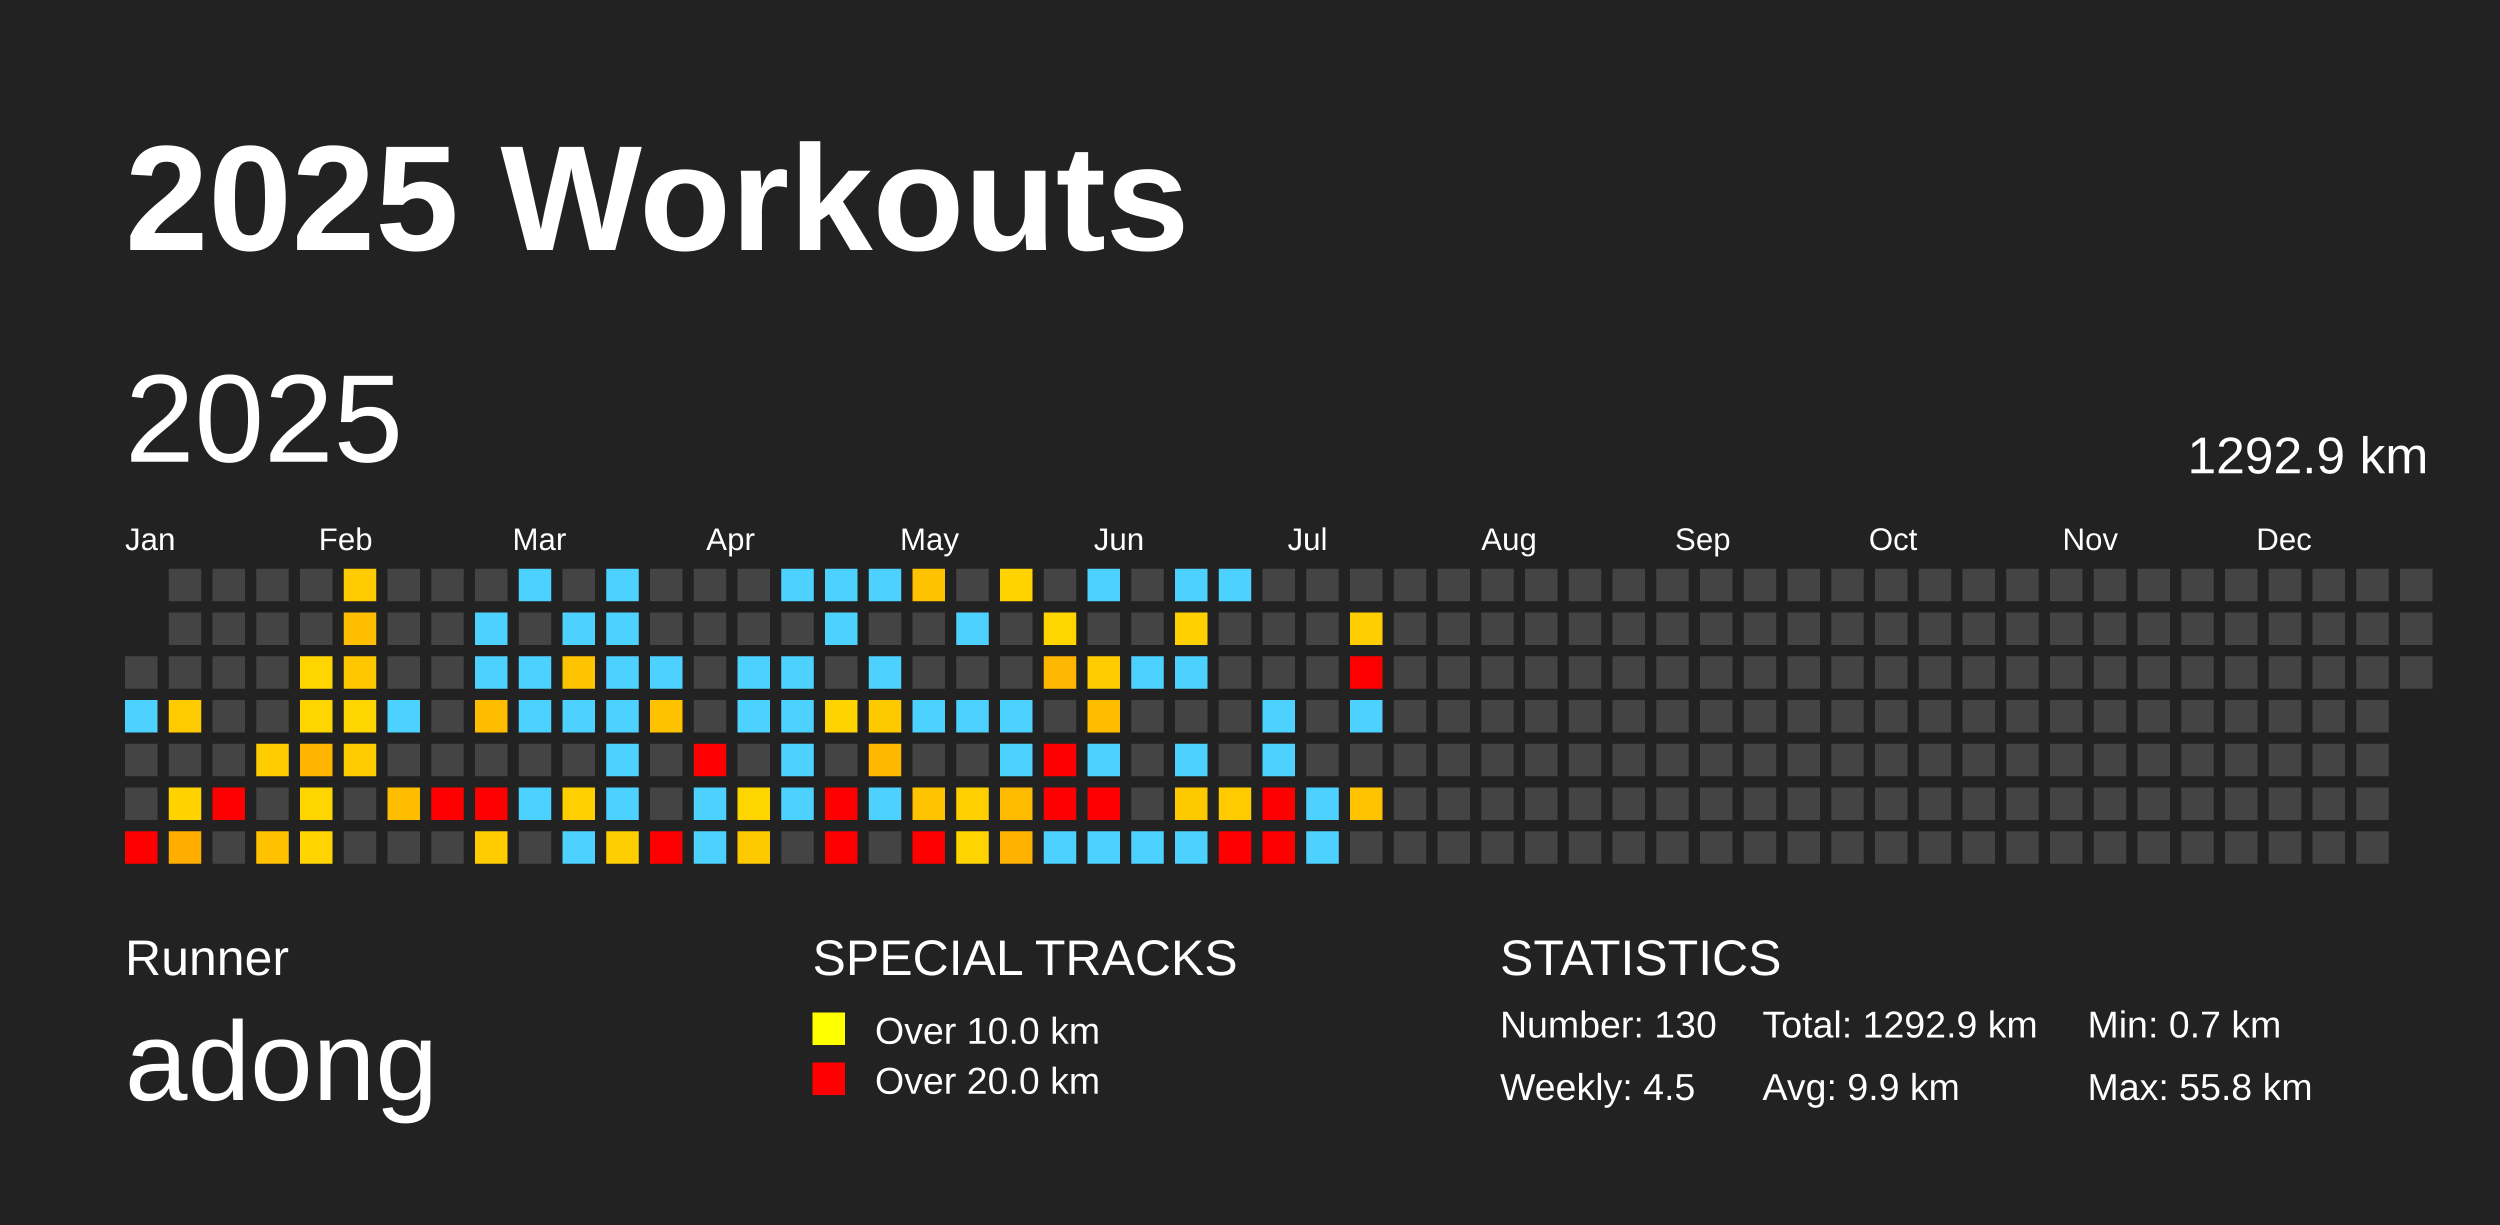
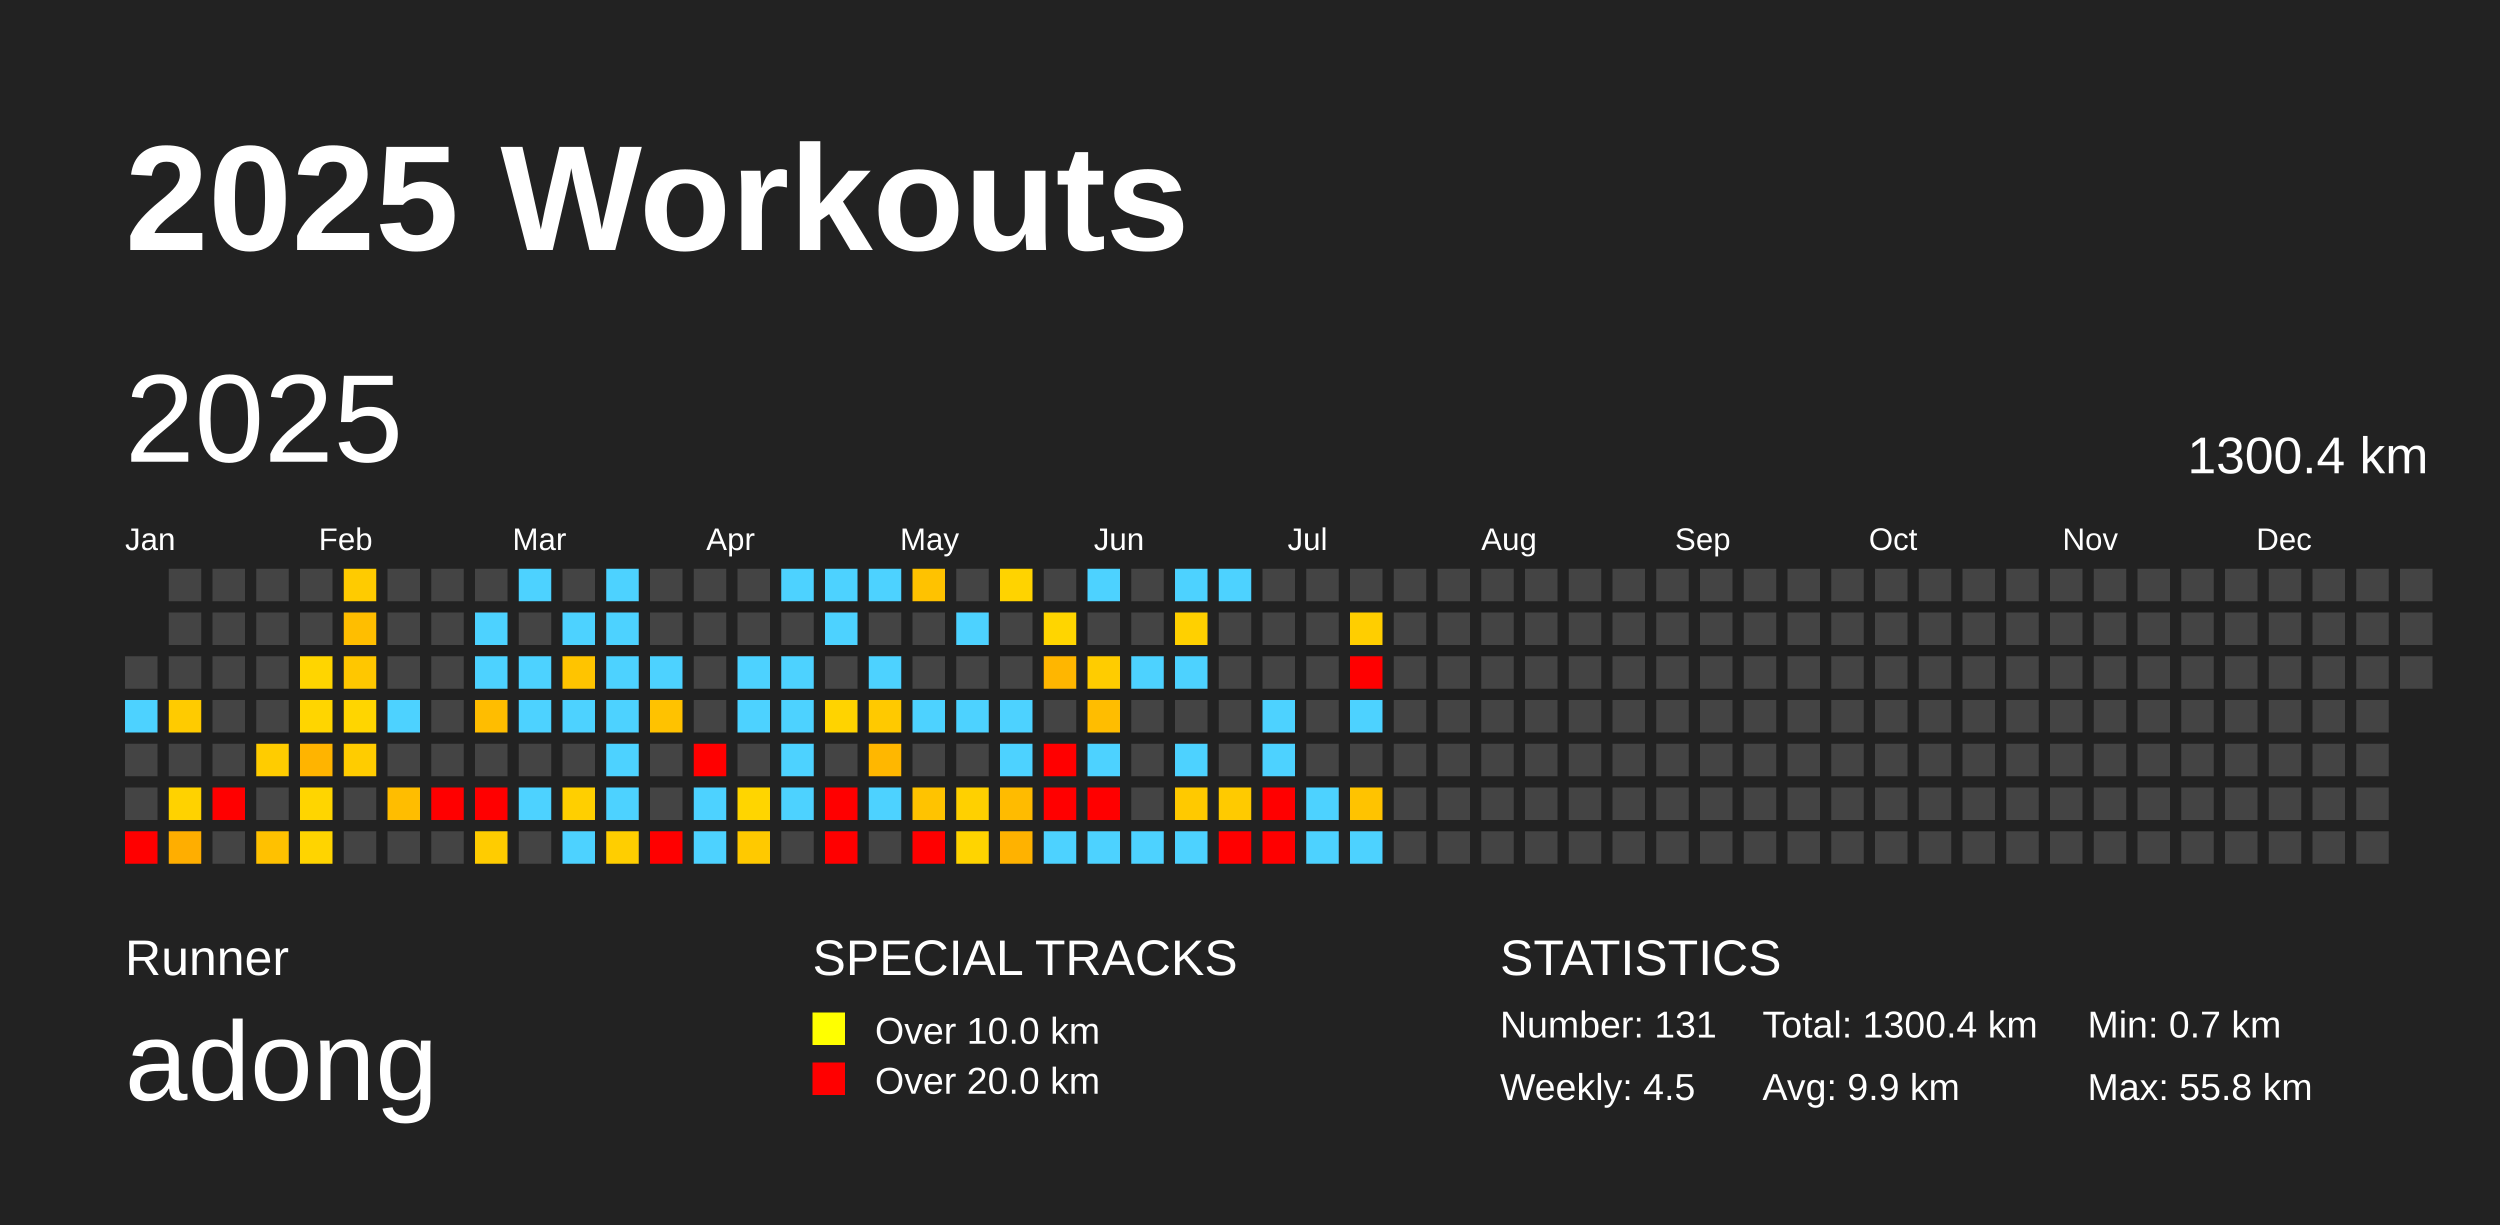
<svg xmlns="http://www.w3.org/2000/svg" baseProfile="full" height="98mm" version="1.1" viewBox="0,0,200,98" width="200mm">
  <defs />
  <rect fill="#222222" height="98" width="200" x="0" y="0" />
  <text fill="#FFFFFF" style="font-size:12px; font-family:Arial; font-weight:bold;" x="10" y="20">2025 Workouts</text>
  <text fill="#FFFFFF" style="font-size:4px; font-family:Arial" x="10" y="78">Runner</text>
  <text fill="#FFFFFF" style="font-size:9px; font-family:Arial" x="10" y="88">adong</text>
  <text fill="#FFFFFF" style="font-size:4px; font-family:Arial" x="65" y="78">SPECIAL TRACKS</text>
  <rect fill="yellow" height="2.6" width="2.6" x="65" y="81" />
  <text fill="#FFFFFF" style="font-size:3px; font-family:Arial" x="70" y="83.5">Over 10.0 km</text>
  <rect fill="red" height="2.6" width="2.6" x="65" y="85" />
  <text fill="#FFFFFF" style="font-size:3px; font-family:Arial" x="70" y="87.5">Over 20.0 km</text>
  <text fill="#FFFFFF" style="font-size:4px; font-family:Arial" x="120" y="78">STATISTICS</text>
-   <text fill="#FFFFFF" style="font-size:3px; font-family:Arial" x="120" y="83">Number: 130</text>
+   <text fill="#FFFFFF" style="font-size:3px; font-family:Arial" x="120" y="83">Number: 131</text>
  <text fill="#FFFFFF" style="font-size:3px; font-family:Arial" x="120" y="88">Weekly: 4.5</text>
-   <text fill="#FFFFFF" style="font-size:3px; font-family:Arial" x="141" y="83">Total: 1292.9 km</text>
+   <text fill="#FFFFFF" style="font-size:3px; font-family:Arial" x="141" y="83">Total: 1300.4 km</text>
  <text fill="#FFFFFF" style="font-size:3px; font-family:Arial" x="141" y="88">Avg: 9.9 km</text>
  <text fill="#FFFFFF" style="font-size:3px; font-family:Arial" x="167" y="83">Min: 0.7 km</text>
  <text fill="#FFFFFF" style="font-size:3px; font-family:Arial" x="167" y="88">Max: 55.8 km</text>
  <text dominant-baseline="hanging" fill="#FFFFFF" style="font-size:10.0px; font-family:Arial;" x="10" y="30">2025</text>
-   <text dominant-baseline="hanging" fill="#FFFFFF" style="font-size:4.125px; font-family:Arial;" x="175" y="35">1292.9 km</text>
+   <text dominant-baseline="hanging" fill="#FFFFFF" style="font-size:4.125px; font-family:Arial;" x="175" y="35">1300.4 km</text>
  <text fill="#FFFFFF" style="font-size:2.5px; font-family:Arial" x="10.0" y="44">Jan</text>
  <text fill="#FFFFFF" style="font-size:2.5px; font-family:Arial" x="25.5" y="44">Feb</text>
  <text fill="#FFFFFF" style="font-size:2.5px; font-family:Arial" x="41.0" y="44">Mar</text>
  <text fill="#FFFFFF" style="font-size:2.5px; font-family:Arial" x="56.5" y="44">Apr</text>
  <text fill="#FFFFFF" style="font-size:2.5px; font-family:Arial" x="72.0" y="44">May</text>
  <text fill="#FFFFFF" style="font-size:2.5px; font-family:Arial" x="87.5" y="44">Jun</text>
  <text fill="#FFFFFF" style="font-size:2.5px; font-family:Arial" x="103.0" y="44">Jul</text>
  <text fill="#FFFFFF" style="font-size:2.5px; font-family:Arial" x="118.5" y="44">Aug</text>
  <text fill="#FFFFFF" style="font-size:2.5px; font-family:Arial" x="134.0" y="44">Sep</text>
  <text fill="#FFFFFF" style="font-size:2.5px; font-family:Arial" x="149.5" y="44">Oct</text>
  <text fill="#FFFFFF" style="font-size:2.5px; font-family:Arial" x="165.0" y="44">Nov</text>
  <text fill="#FFFFFF" style="font-size:2.5px; font-family:Arial" x="180.5" y="44">Dec</text>
  <rect fill="#444444" height="2.6" width="2.6" x="10.0" y="52.5" />
  <rect fill="#4dd2ff" height="2.6" width="2.6" x="10.0" y="56.0" />
  <rect fill="#444444" height="2.6" width="2.6" x="10.0" y="59.5" />
  <rect fill="#444444" height="2.6" width="2.6" x="10.0" y="63.0" />
  <rect fill="red" height="2.6" width="2.6" x="10.0" y="66.5" />
  <rect fill="#444444" height="2.6" width="2.6" x="13.5" y="45.5" />
  <rect fill="#444444" height="2.6" width="2.6" x="13.5" y="49.0" />
  <rect fill="#444444" height="2.6" width="2.6" x="13.5" y="52.5" />
  <rect fill="#ffcb00" height="2.6" width="2.6" x="13.5" y="56.0" />
  <rect fill="#444444" height="2.6" width="2.6" x="13.5" y="59.5" />
  <rect fill="#ffd200" height="2.6" width="2.6" x="13.5" y="63.0" />
  <rect fill="#ffae00" height="2.6" width="2.6" x="13.5" y="66.5" />
  <rect fill="#444444" height="2.6" width="2.6" x="17.0" y="45.5" />
  <rect fill="#444444" height="2.6" width="2.6" x="17.0" y="49.0" />
  <rect fill="#444444" height="2.6" width="2.6" x="17.0" y="52.5" />
  <rect fill="#444444" height="2.6" width="2.6" x="17.0" y="56.0" />
  <rect fill="#444444" height="2.6" width="2.6" x="17.0" y="59.5" />
  <rect fill="red" height="2.6" width="2.6" x="17.0" y="63.0" />
  <rect fill="#444444" height="2.6" width="2.6" x="17.0" y="66.5" />
  <rect fill="#444444" height="2.6" width="2.6" x="20.5" y="45.5" />
  <rect fill="#444444" height="2.6" width="2.6" x="20.5" y="49.0" />
  <rect fill="#444444" height="2.6" width="2.6" x="20.5" y="52.5" />
  <rect fill="#444444" height="2.6" width="2.6" x="20.5" y="56.0" />
  <rect fill="#ffcc00" height="2.6" width="2.6" x="20.5" y="59.5" />
  <rect fill="#444444" height="2.6" width="2.6" x="20.5" y="63.0" />
  <rect fill="#ffc100" height="2.6" width="2.6" x="20.5" y="66.5" />
  <rect fill="#444444" height="2.6" width="2.6" x="24.0" y="45.5" />
  <rect fill="#444444" height="2.6" width="2.6" x="24.0" y="49.0" />
  <rect fill="#ffd500" height="2.6" width="2.6" x="24.0" y="52.5" />
  <rect fill="#ffd500" height="2.6" width="2.6" x="24.0" y="56.0" />
  <rect fill="#ffb400" height="2.6" width="2.6" x="24.0" y="59.5" />
  <rect fill="#ffd500" height="2.6" width="2.6" x="24.0" y="63.0" />
  <rect fill="#ffd400" height="2.6" width="2.6" x="24.0" y="66.5" />
  <rect fill="#ffcb00" height="2.6" width="2.6" x="27.5" y="45.5" />
  <rect fill="#ffbe00" height="2.6" width="2.6" x="27.5" y="49.0" />
  <rect fill="#ffc700" height="2.6" width="2.6" x="27.5" y="52.5" />
  <rect fill="#ffd500" height="2.6" width="2.6" x="27.5" y="56.0" />
  <rect fill="#ffcc00" height="2.6" width="2.6" x="27.5" y="59.5" />
  <rect fill="#444444" height="2.6" width="2.6" x="27.5" y="63.0" />
  <rect fill="#444444" height="2.6" width="2.6" x="27.5" y="66.5" />
  <rect fill="#444444" height="2.6" width="2.6" x="31.0" y="45.5" />
  <rect fill="#444444" height="2.6" width="2.6" x="31.0" y="49.0" />
  <rect fill="#444444" height="2.6" width="2.6" x="31.0" y="52.5" />
  <rect fill="#4dd2ff" height="2.6" width="2.6" x="31.0" y="56.0" />
  <rect fill="#444444" height="2.6" width="2.6" x="31.0" y="59.5" />
  <rect fill="#ffbd00" height="2.6" width="2.6" x="31.0" y="63.0" />
  <rect fill="#444444" height="2.6" width="2.6" x="31.0" y="66.5" />
  <rect fill="#444444" height="2.6" width="2.6" x="34.5" y="45.5" />
  <rect fill="#444444" height="2.6" width="2.6" x="34.5" y="49.0" />
  <rect fill="#444444" height="2.6" width="2.6" x="34.5" y="52.5" />
  <rect fill="#444444" height="2.6" width="2.6" x="34.5" y="56.0" />
  <rect fill="#444444" height="2.6" width="2.6" x="34.5" y="59.5" />
  <rect fill="red" height="2.6" width="2.6" x="34.5" y="63.0" />
  <rect fill="#444444" height="2.6" width="2.6" x="34.5" y="66.5" />
  <rect fill="#444444" height="2.6" width="2.6" x="38.0" y="45.5" />
  <rect fill="#4dd2ff" height="2.6" width="2.6" x="38.0" y="49.0" />
  <rect fill="#4dd2ff" height="2.6" width="2.6" x="38.0" y="52.5" />
  <rect fill="#ffbd00" height="2.6" width="2.6" x="38.0" y="56.0" />
  <rect fill="#444444" height="2.6" width="2.6" x="38.0" y="59.5" />
  <rect fill="red" height="2.6" width="2.6" x="38.0" y="63.0" />
  <rect fill="#ffcc00" height="2.6" width="2.6" x="38.0" y="66.5" />
  <rect fill="#4dd2ff" height="2.6" width="2.6" x="41.5" y="45.5" />
  <rect fill="#444444" height="2.6" width="2.6" x="41.5" y="49.0" />
  <rect fill="#4dd2ff" height="2.6" width="2.6" x="41.5" y="52.5" />
  <rect fill="#4dd2ff" height="2.6" width="2.6" x="41.5" y="56.0" />
  <rect fill="#444444" height="2.6" width="2.6" x="41.5" y="59.5" />
  <rect fill="#4dd2ff" height="2.6" width="2.6" x="41.5" y="63.0" />
  <rect fill="#444444" height="2.6" width="2.6" x="41.5" y="66.5" />
  <rect fill="#444444" height="2.6" width="2.6" x="45.0" y="45.5" />
  <rect fill="#4dd2ff" height="2.6" width="2.6" x="45.0" y="49.0" />
  <rect fill="#ffc400" height="2.6" width="2.6" x="45.0" y="52.5" />
  <rect fill="#4dd2ff" height="2.6" width="2.6" x="45.0" y="56.0" />
  <rect fill="#444444" height="2.6" width="2.6" x="45.0" y="59.5" />
  <rect fill="#ffcf00" height="2.6" width="2.6" x="45.0" y="63.0" />
  <rect fill="#4dd2ff" height="2.6" width="2.6" x="45.0" y="66.5" />
  <rect fill="#4dd2ff" height="2.6" width="2.6" x="48.5" y="45.5" />
  <rect fill="#4dd2ff" height="2.6" width="2.6" x="48.5" y="49.0" />
  <rect fill="#4dd2ff" height="2.6" width="2.6" x="48.5" y="52.5" />
  <rect fill="#4dd2ff" height="2.6" width="2.6" x="48.5" y="56.0" />
  <rect fill="#4dd2ff" height="2.6" width="2.6" x="48.5" y="59.5" />
  <rect fill="#4dd2ff" height="2.6" width="2.6" x="48.5" y="63.0" />
  <rect fill="#ffce00" height="2.6" width="2.6" x="48.5" y="66.5" />
  <rect fill="#444444" height="2.6" width="2.6" x="52.0" y="45.5" />
  <rect fill="#444444" height="2.6" width="2.6" x="52.0" y="49.0" />
  <rect fill="#4dd2ff" height="2.6" width="2.6" x="52.0" y="52.5" />
  <rect fill="#ffc200" height="2.6" width="2.6" x="52.0" y="56.0" />
  <rect fill="#444444" height="2.6" width="2.6" x="52.0" y="59.5" />
  <rect fill="#444444" height="2.6" width="2.6" x="52.0" y="63.0" />
  <rect fill="red" height="2.6" width="2.6" x="52.0" y="66.5" />
  <rect fill="#444444" height="2.6" width="2.6" x="55.5" y="45.5" />
  <rect fill="#444444" height="2.6" width="2.6" x="55.5" y="49.0" />
  <rect fill="#444444" height="2.6" width="2.6" x="55.5" y="52.5" />
  <rect fill="#444444" height="2.6" width="2.6" x="55.5" y="56.0" />
  <rect fill="red" height="2.6" width="2.6" x="55.5" y="59.5" />
  <rect fill="#4dd2ff" height="2.6" width="2.6" x="55.5" y="63.0" />
  <rect fill="#4dd2ff" height="2.6" width="2.6" x="55.5" y="66.5" />
  <rect fill="#444444" height="2.6" width="2.6" x="59.0" y="45.5" />
  <rect fill="#444444" height="2.6" width="2.6" x="59.0" y="49.0" />
  <rect fill="#4dd2ff" height="2.6" width="2.6" x="59.0" y="52.5" />
  <rect fill="#4dd2ff" height="2.6" width="2.6" x="59.0" y="56.0" />
  <rect fill="#444444" height="2.6" width="2.6" x="59.0" y="59.5" />
  <rect fill="#ffd500" height="2.6" width="2.6" x="59.0" y="63.0" />
  <rect fill="#ffc900" height="2.6" width="2.6" x="59.0" y="66.5" />
  <rect fill="#4dd2ff" height="2.6" width="2.6" x="62.5" y="45.5" />
  <rect fill="#444444" height="2.6" width="2.6" x="62.5" y="49.0" />
  <rect fill="#4dd2ff" height="2.6" width="2.6" x="62.5" y="52.5" />
  <rect fill="#4dd2ff" height="2.6" width="2.6" x="62.5" y="56.0" />
  <rect fill="#4dd2ff" height="2.6" width="2.6" x="62.5" y="59.5" />
  <rect fill="#4dd2ff" height="2.6" width="2.6" x="62.5" y="63.0" />
  <rect fill="#444444" height="2.6" width="2.6" x="62.5" y="66.5" />
  <rect fill="#4dd2ff" height="2.6" width="2.6" x="66.0" y="45.5" />
  <rect fill="#4dd2ff" height="2.6" width="2.6" x="66.0" y="49.0" />
  <rect fill="#444444" height="2.6" width="2.6" x="66.0" y="52.5" />
  <rect fill="#ffd300" height="2.6" width="2.6" x="66.0" y="56.0" />
  <rect fill="#444444" height="2.6" width="2.6" x="66.0" y="59.5" />
  <rect fill="red" height="2.6" width="2.6" x="66.0" y="63.0" />
  <rect fill="red" height="2.6" width="2.6" x="66.0" y="66.5" />
  <rect fill="#4dd2ff" height="2.6" width="2.6" x="69.5" y="45.5" />
  <rect fill="#444444" height="2.6" width="2.6" x="69.5" y="49.0" />
  <rect fill="#4dd2ff" height="2.6" width="2.6" x="69.5" y="52.5" />
  <rect fill="#ffc900" height="2.6" width="2.6" x="69.5" y="56.0" />
  <rect fill="#ffb700" height="2.6" width="2.6" x="69.5" y="59.5" />
  <rect fill="#4dd2ff" height="2.6" width="2.6" x="69.5" y="63.0" />
  <rect fill="#444444" height="2.6" width="2.6" x="69.5" y="66.5" />
  <rect fill="#ffc200" height="2.6" width="2.6" x="73.0" y="45.5" />
  <rect fill="#444444" height="2.6" width="2.6" x="73.0" y="49.0" />
  <rect fill="#444444" height="2.6" width="2.6" x="73.0" y="52.5" />
  <rect fill="#4dd2ff" height="2.6" width="2.6" x="73.0" y="56.0" />
  <rect fill="#444444" height="2.6" width="2.6" x="73.0" y="59.5" />
  <rect fill="#ffc300" height="2.6" width="2.6" x="73.0" y="63.0" />
  <rect fill="red" height="2.6" width="2.6" x="73.0" y="66.5" />
  <rect fill="#444444" height="2.6" width="2.6" x="76.5" y="45.5" />
  <rect fill="#4dd2ff" height="2.6" width="2.6" x="76.5" y="49.0" />
  <rect fill="#444444" height="2.6" width="2.6" x="76.5" y="52.5" />
  <rect fill="#4dd2ff" height="2.6" width="2.6" x="76.5" y="56.0" />
  <rect fill="#444444" height="2.6" width="2.6" x="76.5" y="59.5" />
  <rect fill="#ffd000" height="2.6" width="2.6" x="76.5" y="63.0" />
  <rect fill="#ffd400" height="2.6" width="2.6" x="76.5" y="66.5" />
  <rect fill="#ffd300" height="2.6" width="2.6" x="80.0" y="45.5" />
  <rect fill="#444444" height="2.6" width="2.6" x="80.0" y="49.0" />
  <rect fill="#444444" height="2.6" width="2.6" x="80.0" y="52.5" />
  <rect fill="#4dd2ff" height="2.6" width="2.6" x="80.0" y="56.0" />
  <rect fill="#4dd2ff" height="2.6" width="2.6" x="80.0" y="59.5" />
  <rect fill="#ffbb00" height="2.6" width="2.6" x="80.0" y="63.0" />
  <rect fill="#ffb200" height="2.6" width="2.6" x="80.0" y="66.5" />
  <rect fill="#444444" height="2.6" width="2.6" x="83.5" y="45.5" />
  <rect fill="#ffd500" height="2.6" width="2.6" x="83.5" y="49.0" />
  <rect fill="#ffb600" height="2.6" width="2.6" x="83.5" y="52.5" />
  <rect fill="#444444" height="2.6" width="2.6" x="83.5" y="56.0" />
  <rect fill="red" height="2.6" width="2.6" x="83.5" y="59.5" />
  <rect fill="red" height="2.6" width="2.6" x="83.5" y="63.0" />
  <rect fill="#4dd2ff" height="2.6" width="2.6" x="83.5" y="66.5" />
  <rect fill="#4dd2ff" height="2.6" width="2.6" x="87.0" y="45.5" />
  <rect fill="#444444" height="2.6" width="2.6" x="87.0" y="49.0" />
  <rect fill="#ffcc00" height="2.6" width="2.6" x="87.0" y="52.5" />
  <rect fill="#ffbd00" height="2.6" width="2.6" x="87.0" y="56.0" />
  <rect fill="#4dd2ff" height="2.6" width="2.6" x="87.0" y="59.5" />
  <rect fill="red" height="2.6" width="2.6" x="87.0" y="63.0" />
  <rect fill="#4dd2ff" height="2.6" width="2.6" x="87.0" y="66.5" />
  <rect fill="#444444" height="2.6" width="2.6" x="90.5" y="45.5" />
  <rect fill="#444444" height="2.6" width="2.6" x="90.5" y="49.0" />
  <rect fill="#4dd2ff" height="2.6" width="2.6" x="90.5" y="52.5" />
  <rect fill="#444444" height="2.6" width="2.6" x="90.5" y="56.0" />
  <rect fill="#444444" height="2.6" width="2.6" x="90.5" y="59.5" />
  <rect fill="#444444" height="2.6" width="2.6" x="90.5" y="63.0" />
  <rect fill="#4dd2ff" height="2.6" width="2.6" x="90.5" y="66.5" />
  <rect fill="#4dd2ff" height="2.6" width="2.6" x="94.0" y="45.5" />
  <rect fill="#ffd000" height="2.6" width="2.6" x="94.0" y="49.0" />
  <rect fill="#4dd2ff" height="2.6" width="2.6" x="94.0" y="52.5" />
  <rect fill="#444444" height="2.6" width="2.6" x="94.0" y="56.0" />
  <rect fill="#4dd2ff" height="2.6" width="2.6" x="94.0" y="59.5" />
  <rect fill="#ffc900" height="2.6" width="2.6" x="94.0" y="63.0" />
  <rect fill="#4dd2ff" height="2.6" width="2.6" x="94.0" y="66.5" />
  <rect fill="#4dd2ff" height="2.6" width="2.6" x="97.5" y="45.5" />
  <rect fill="#444444" height="2.6" width="2.6" x="97.5" y="49.0" />
  <rect fill="#444444" height="2.6" width="2.6" x="97.5" y="52.5" />
  <rect fill="#444444" height="2.6" width="2.6" x="97.5" y="56.0" />
  <rect fill="#444444" height="2.6" width="2.6" x="97.5" y="59.5" />
  <rect fill="#ffca00" height="2.6" width="2.6" x="97.5" y="63.0" />
  <rect fill="red" height="2.6" width="2.6" x="97.5" y="66.5" />
  <rect fill="#444444" height="2.6" width="2.6" x="101.0" y="45.5" />
  <rect fill="#444444" height="2.6" width="2.6" x="101.0" y="49.0" />
  <rect fill="#444444" height="2.6" width="2.6" x="101.0" y="52.5" />
  <rect fill="#4dd2ff" height="2.6" width="2.6" x="101.0" y="56.0" />
  <rect fill="#4dd2ff" height="2.6" width="2.6" x="101.0" y="59.5" />
  <rect fill="red" height="2.6" width="2.6" x="101.0" y="63.0" />
  <rect fill="red" height="2.6" width="2.6" x="101.0" y="66.5" />
  <rect fill="#444444" height="2.6" width="2.6" x="104.5" y="45.5" />
  <rect fill="#444444" height="2.6" width="2.6" x="104.5" y="49.0" />
  <rect fill="#444444" height="2.6" width="2.6" x="104.5" y="52.5" />
  <rect fill="#444444" height="2.6" width="2.6" x="104.5" y="56.0" />
  <rect fill="#444444" height="2.6" width="2.6" x="104.5" y="59.5" />
  <rect fill="#4dd2ff" height="2.6" width="2.6" x="104.5" y="63.0" />
  <rect fill="#4dd2ff" height="2.6" width="2.6" x="104.5" y="66.5" />
  <rect fill="#444444" height="2.6" width="2.6" x="108.0" y="45.5" />
  <rect fill="#ffce00" height="2.6" width="2.6" x="108.0" y="49.0" />
  <rect fill="red" height="2.6" width="2.6" x="108.0" y="52.5" />
  <rect fill="#4dd2ff" height="2.6" width="2.6" x="108.0" y="56.0" />
  <rect fill="#444444" height="2.6" width="2.6" x="108.0" y="59.5" />
  <rect fill="#ffc300" height="2.6" width="2.6" x="108.0" y="63.0" />
-   <rect fill="#444444" height="2.6" width="2.6" x="108.0" y="66.5" />
+   <rect fill="#4dd2ff" height="2.6" width="2.6" x="108.0" y="66.5" />
  <rect fill="#444444" height="2.6" width="2.6" x="111.5" y="45.5" />
  <rect fill="#444444" height="2.6" width="2.6" x="111.5" y="49.0" />
  <rect fill="#444444" height="2.6" width="2.6" x="111.5" y="52.5" />
  <rect fill="#444444" height="2.6" width="2.6" x="111.5" y="56.0" />
  <rect fill="#444444" height="2.6" width="2.6" x="111.5" y="59.5" />
  <rect fill="#444444" height="2.6" width="2.6" x="111.5" y="63.0" />
  <rect fill="#444444" height="2.6" width="2.6" x="111.5" y="66.5" />
  <rect fill="#444444" height="2.6" width="2.6" x="115.0" y="45.5" />
  <rect fill="#444444" height="2.6" width="2.6" x="115.0" y="49.0" />
  <rect fill="#444444" height="2.6" width="2.6" x="115.0" y="52.5" />
  <rect fill="#444444" height="2.6" width="2.6" x="115.0" y="56.0" />
  <rect fill="#444444" height="2.6" width="2.6" x="115.0" y="59.5" />
  <rect fill="#444444" height="2.6" width="2.6" x="115.0" y="63.0" />
  <rect fill="#444444" height="2.6" width="2.6" x="115.0" y="66.5" />
  <rect fill="#444444" height="2.6" width="2.6" x="118.5" y="45.5" />
  <rect fill="#444444" height="2.6" width="2.6" x="118.5" y="49.0" />
  <rect fill="#444444" height="2.6" width="2.6" x="118.5" y="52.5" />
  <rect fill="#444444" height="2.6" width="2.6" x="118.5" y="56.0" />
  <rect fill="#444444" height="2.6" width="2.6" x="118.5" y="59.5" />
  <rect fill="#444444" height="2.6" width="2.6" x="118.5" y="63.0" />
  <rect fill="#444444" height="2.6" width="2.6" x="118.5" y="66.5" />
  <rect fill="#444444" height="2.6" width="2.6" x="122.0" y="45.5" />
  <rect fill="#444444" height="2.6" width="2.6" x="122.0" y="49.0" />
  <rect fill="#444444" height="2.6" width="2.6" x="122.0" y="52.5" />
  <rect fill="#444444" height="2.6" width="2.6" x="122.0" y="56.0" />
  <rect fill="#444444" height="2.6" width="2.6" x="122.0" y="59.5" />
  <rect fill="#444444" height="2.6" width="2.6" x="122.0" y="63.0" />
  <rect fill="#444444" height="2.6" width="2.6" x="122.0" y="66.5" />
  <rect fill="#444444" height="2.6" width="2.6" x="125.5" y="45.5" />
  <rect fill="#444444" height="2.6" width="2.6" x="125.5" y="49.0" />
  <rect fill="#444444" height="2.6" width="2.6" x="125.5" y="52.5" />
  <rect fill="#444444" height="2.6" width="2.6" x="125.5" y="56.0" />
  <rect fill="#444444" height="2.6" width="2.6" x="125.5" y="59.5" />
  <rect fill="#444444" height="2.6" width="2.6" x="125.5" y="63.0" />
  <rect fill="#444444" height="2.6" width="2.6" x="125.5" y="66.5" />
  <rect fill="#444444" height="2.6" width="2.6" x="129.0" y="45.5" />
  <rect fill="#444444" height="2.6" width="2.6" x="129.0" y="49.0" />
  <rect fill="#444444" height="2.6" width="2.6" x="129.0" y="52.5" />
  <rect fill="#444444" height="2.6" width="2.6" x="129.0" y="56.0" />
  <rect fill="#444444" height="2.6" width="2.6" x="129.0" y="59.5" />
  <rect fill="#444444" height="2.6" width="2.6" x="129.0" y="63.0" />
  <rect fill="#444444" height="2.6" width="2.6" x="129.0" y="66.5" />
  <rect fill="#444444" height="2.6" width="2.6" x="132.5" y="45.5" />
  <rect fill="#444444" height="2.6" width="2.6" x="132.5" y="49.0" />
  <rect fill="#444444" height="2.6" width="2.6" x="132.5" y="52.5" />
  <rect fill="#444444" height="2.6" width="2.6" x="132.5" y="56.0" />
  <rect fill="#444444" height="2.6" width="2.6" x="132.5" y="59.5" />
  <rect fill="#444444" height="2.6" width="2.6" x="132.5" y="63.0" />
  <rect fill="#444444" height="2.6" width="2.6" x="132.5" y="66.5" />
  <rect fill="#444444" height="2.6" width="2.6" x="136.0" y="45.5" />
  <rect fill="#444444" height="2.6" width="2.6" x="136.0" y="49.0" />
  <rect fill="#444444" height="2.6" width="2.6" x="136.0" y="52.5" />
  <rect fill="#444444" height="2.6" width="2.6" x="136.0" y="56.0" />
  <rect fill="#444444" height="2.6" width="2.6" x="136.0" y="59.5" />
  <rect fill="#444444" height="2.6" width="2.6" x="136.0" y="63.0" />
  <rect fill="#444444" height="2.6" width="2.6" x="136.0" y="66.5" />
  <rect fill="#444444" height="2.6" width="2.6" x="139.5" y="45.5" />
  <rect fill="#444444" height="2.6" width="2.6" x="139.5" y="49.0" />
  <rect fill="#444444" height="2.6" width="2.6" x="139.5" y="52.5" />
  <rect fill="#444444" height="2.6" width="2.6" x="139.5" y="56.0" />
  <rect fill="#444444" height="2.6" width="2.6" x="139.5" y="59.5" />
  <rect fill="#444444" height="2.6" width="2.6" x="139.5" y="63.0" />
  <rect fill="#444444" height="2.6" width="2.6" x="139.5" y="66.5" />
  <rect fill="#444444" height="2.6" width="2.6" x="143.0" y="45.5" />
  <rect fill="#444444" height="2.6" width="2.6" x="143.0" y="49.0" />
  <rect fill="#444444" height="2.6" width="2.6" x="143.0" y="52.5" />
  <rect fill="#444444" height="2.6" width="2.6" x="143.0" y="56.0" />
  <rect fill="#444444" height="2.6" width="2.6" x="143.0" y="59.5" />
  <rect fill="#444444" height="2.6" width="2.6" x="143.0" y="63.0" />
  <rect fill="#444444" height="2.6" width="2.6" x="143.0" y="66.5" />
  <rect fill="#444444" height="2.6" width="2.6" x="146.5" y="45.5" />
  <rect fill="#444444" height="2.6" width="2.6" x="146.5" y="49.0" />
  <rect fill="#444444" height="2.6" width="2.6" x="146.5" y="52.5" />
  <rect fill="#444444" height="2.6" width="2.6" x="146.5" y="56.0" />
  <rect fill="#444444" height="2.6" width="2.6" x="146.5" y="59.5" />
  <rect fill="#444444" height="2.6" width="2.6" x="146.5" y="63.0" />
  <rect fill="#444444" height="2.6" width="2.6" x="146.5" y="66.5" />
  <rect fill="#444444" height="2.6" width="2.6" x="150.0" y="45.5" />
  <rect fill="#444444" height="2.6" width="2.6" x="150.0" y="49.0" />
  <rect fill="#444444" height="2.6" width="2.6" x="150.0" y="52.5" />
  <rect fill="#444444" height="2.6" width="2.6" x="150.0" y="56.0" />
  <rect fill="#444444" height="2.6" width="2.6" x="150.0" y="59.5" />
  <rect fill="#444444" height="2.6" width="2.6" x="150.0" y="63.0" />
  <rect fill="#444444" height="2.6" width="2.6" x="150.0" y="66.5" />
  <rect fill="#444444" height="2.6" width="2.6" x="153.5" y="45.5" />
  <rect fill="#444444" height="2.6" width="2.6" x="153.5" y="49.0" />
  <rect fill="#444444" height="2.6" width="2.6" x="153.5" y="52.5" />
  <rect fill="#444444" height="2.6" width="2.6" x="153.5" y="56.0" />
  <rect fill="#444444" height="2.6" width="2.6" x="153.5" y="59.5" />
  <rect fill="#444444" height="2.6" width="2.6" x="153.5" y="63.0" />
  <rect fill="#444444" height="2.6" width="2.6" x="153.5" y="66.5" />
  <rect fill="#444444" height="2.6" width="2.6" x="157.0" y="45.5" />
  <rect fill="#444444" height="2.6" width="2.6" x="157.0" y="49.0" />
  <rect fill="#444444" height="2.6" width="2.6" x="157.0" y="52.5" />
  <rect fill="#444444" height="2.6" width="2.6" x="157.0" y="56.0" />
  <rect fill="#444444" height="2.6" width="2.6" x="157.0" y="59.5" />
  <rect fill="#444444" height="2.6" width="2.6" x="157.0" y="63.0" />
  <rect fill="#444444" height="2.6" width="2.6" x="157.0" y="66.5" />
  <rect fill="#444444" height="2.6" width="2.6" x="160.5" y="45.5" />
  <rect fill="#444444" height="2.6" width="2.6" x="160.5" y="49.0" />
  <rect fill="#444444" height="2.6" width="2.6" x="160.5" y="52.5" />
  <rect fill="#444444" height="2.6" width="2.6" x="160.5" y="56.0" />
  <rect fill="#444444" height="2.6" width="2.6" x="160.5" y="59.5" />
  <rect fill="#444444" height="2.6" width="2.6" x="160.5" y="63.0" />
  <rect fill="#444444" height="2.6" width="2.6" x="160.5" y="66.5" />
  <rect fill="#444444" height="2.6" width="2.6" x="164.0" y="45.5" />
  <rect fill="#444444" height="2.6" width="2.6" x="164.0" y="49.0" />
  <rect fill="#444444" height="2.6" width="2.6" x="164.0" y="52.5" />
  <rect fill="#444444" height="2.6" width="2.6" x="164.0" y="56.0" />
  <rect fill="#444444" height="2.6" width="2.6" x="164.0" y="59.5" />
  <rect fill="#444444" height="2.6" width="2.6" x="164.0" y="63.0" />
  <rect fill="#444444" height="2.6" width="2.6" x="164.0" y="66.5" />
  <rect fill="#444444" height="2.6" width="2.6" x="167.5" y="45.5" />
  <rect fill="#444444" height="2.6" width="2.6" x="167.5" y="49.0" />
  <rect fill="#444444" height="2.6" width="2.6" x="167.5" y="52.5" />
  <rect fill="#444444" height="2.6" width="2.6" x="167.5" y="56.0" />
  <rect fill="#444444" height="2.6" width="2.6" x="167.5" y="59.5" />
  <rect fill="#444444" height="2.6" width="2.6" x="167.5" y="63.0" />
  <rect fill="#444444" height="2.6" width="2.6" x="167.5" y="66.5" />
  <rect fill="#444444" height="2.6" width="2.6" x="171.0" y="45.5" />
  <rect fill="#444444" height="2.6" width="2.6" x="171.0" y="49.0" />
  <rect fill="#444444" height="2.6" width="2.6" x="171.0" y="52.5" />
  <rect fill="#444444" height="2.6" width="2.6" x="171.0" y="56.0" />
  <rect fill="#444444" height="2.6" width="2.6" x="171.0" y="59.5" />
  <rect fill="#444444" height="2.6" width="2.6" x="171.0" y="63.0" />
  <rect fill="#444444" height="2.6" width="2.6" x="171.0" y="66.5" />
  <rect fill="#444444" height="2.6" width="2.6" x="174.5" y="45.5" />
  <rect fill="#444444" height="2.6" width="2.6" x="174.5" y="49.0" />
  <rect fill="#444444" height="2.6" width="2.6" x="174.5" y="52.5" />
  <rect fill="#444444" height="2.6" width="2.6" x="174.5" y="56.0" />
  <rect fill="#444444" height="2.6" width="2.6" x="174.5" y="59.5" />
  <rect fill="#444444" height="2.6" width="2.6" x="174.5" y="63.0" />
  <rect fill="#444444" height="2.6" width="2.6" x="174.5" y="66.5" />
  <rect fill="#444444" height="2.6" width="2.6" x="178.0" y="45.5" />
  <rect fill="#444444" height="2.6" width="2.6" x="178.0" y="49.0" />
  <rect fill="#444444" height="2.6" width="2.6" x="178.0" y="52.5" />
  <rect fill="#444444" height="2.6" width="2.6" x="178.0" y="56.0" />
  <rect fill="#444444" height="2.6" width="2.6" x="178.0" y="59.5" />
  <rect fill="#444444" height="2.6" width="2.6" x="178.0" y="63.0" />
  <rect fill="#444444" height="2.6" width="2.6" x="178.0" y="66.5" />
  <rect fill="#444444" height="2.6" width="2.6" x="181.5" y="45.5" />
  <rect fill="#444444" height="2.6" width="2.6" x="181.5" y="49.0" />
  <rect fill="#444444" height="2.6" width="2.6" x="181.5" y="52.5" />
  <rect fill="#444444" height="2.6" width="2.6" x="181.5" y="56.0" />
  <rect fill="#444444" height="2.6" width="2.6" x="181.5" y="59.5" />
  <rect fill="#444444" height="2.6" width="2.6" x="181.5" y="63.0" />
  <rect fill="#444444" height="2.6" width="2.6" x="181.5" y="66.5" />
  <rect fill="#444444" height="2.6" width="2.6" x="185.0" y="45.5" />
  <rect fill="#444444" height="2.6" width="2.6" x="185.0" y="49.0" />
  <rect fill="#444444" height="2.6" width="2.6" x="185.0" y="52.5" />
  <rect fill="#444444" height="2.6" width="2.6" x="185.0" y="56.0" />
  <rect fill="#444444" height="2.6" width="2.6" x="185.0" y="59.5" />
  <rect fill="#444444" height="2.6" width="2.6" x="185.0" y="63.0" />
  <rect fill="#444444" height="2.6" width="2.6" x="185.0" y="66.5" />
  <rect fill="#444444" height="2.6" width="2.6" x="188.5" y="45.5" />
  <rect fill="#444444" height="2.6" width="2.6" x="188.5" y="49.0" />
  <rect fill="#444444" height="2.6" width="2.6" x="188.5" y="52.5" />
  <rect fill="#444444" height="2.6" width="2.6" x="188.5" y="56.0" />
  <rect fill="#444444" height="2.6" width="2.6" x="188.5" y="59.5" />
  <rect fill="#444444" height="2.6" width="2.6" x="188.5" y="63.0" />
  <rect fill="#444444" height="2.6" width="2.6" x="188.5" y="66.5" />
  <rect fill="#444444" height="2.6" width="2.6" x="192.0" y="45.5" />
  <rect fill="#444444" height="2.6" width="2.6" x="192.0" y="49.0" />
  <rect fill="#444444" height="2.6" width="2.6" x="192.0" y="52.5" />
</svg>
